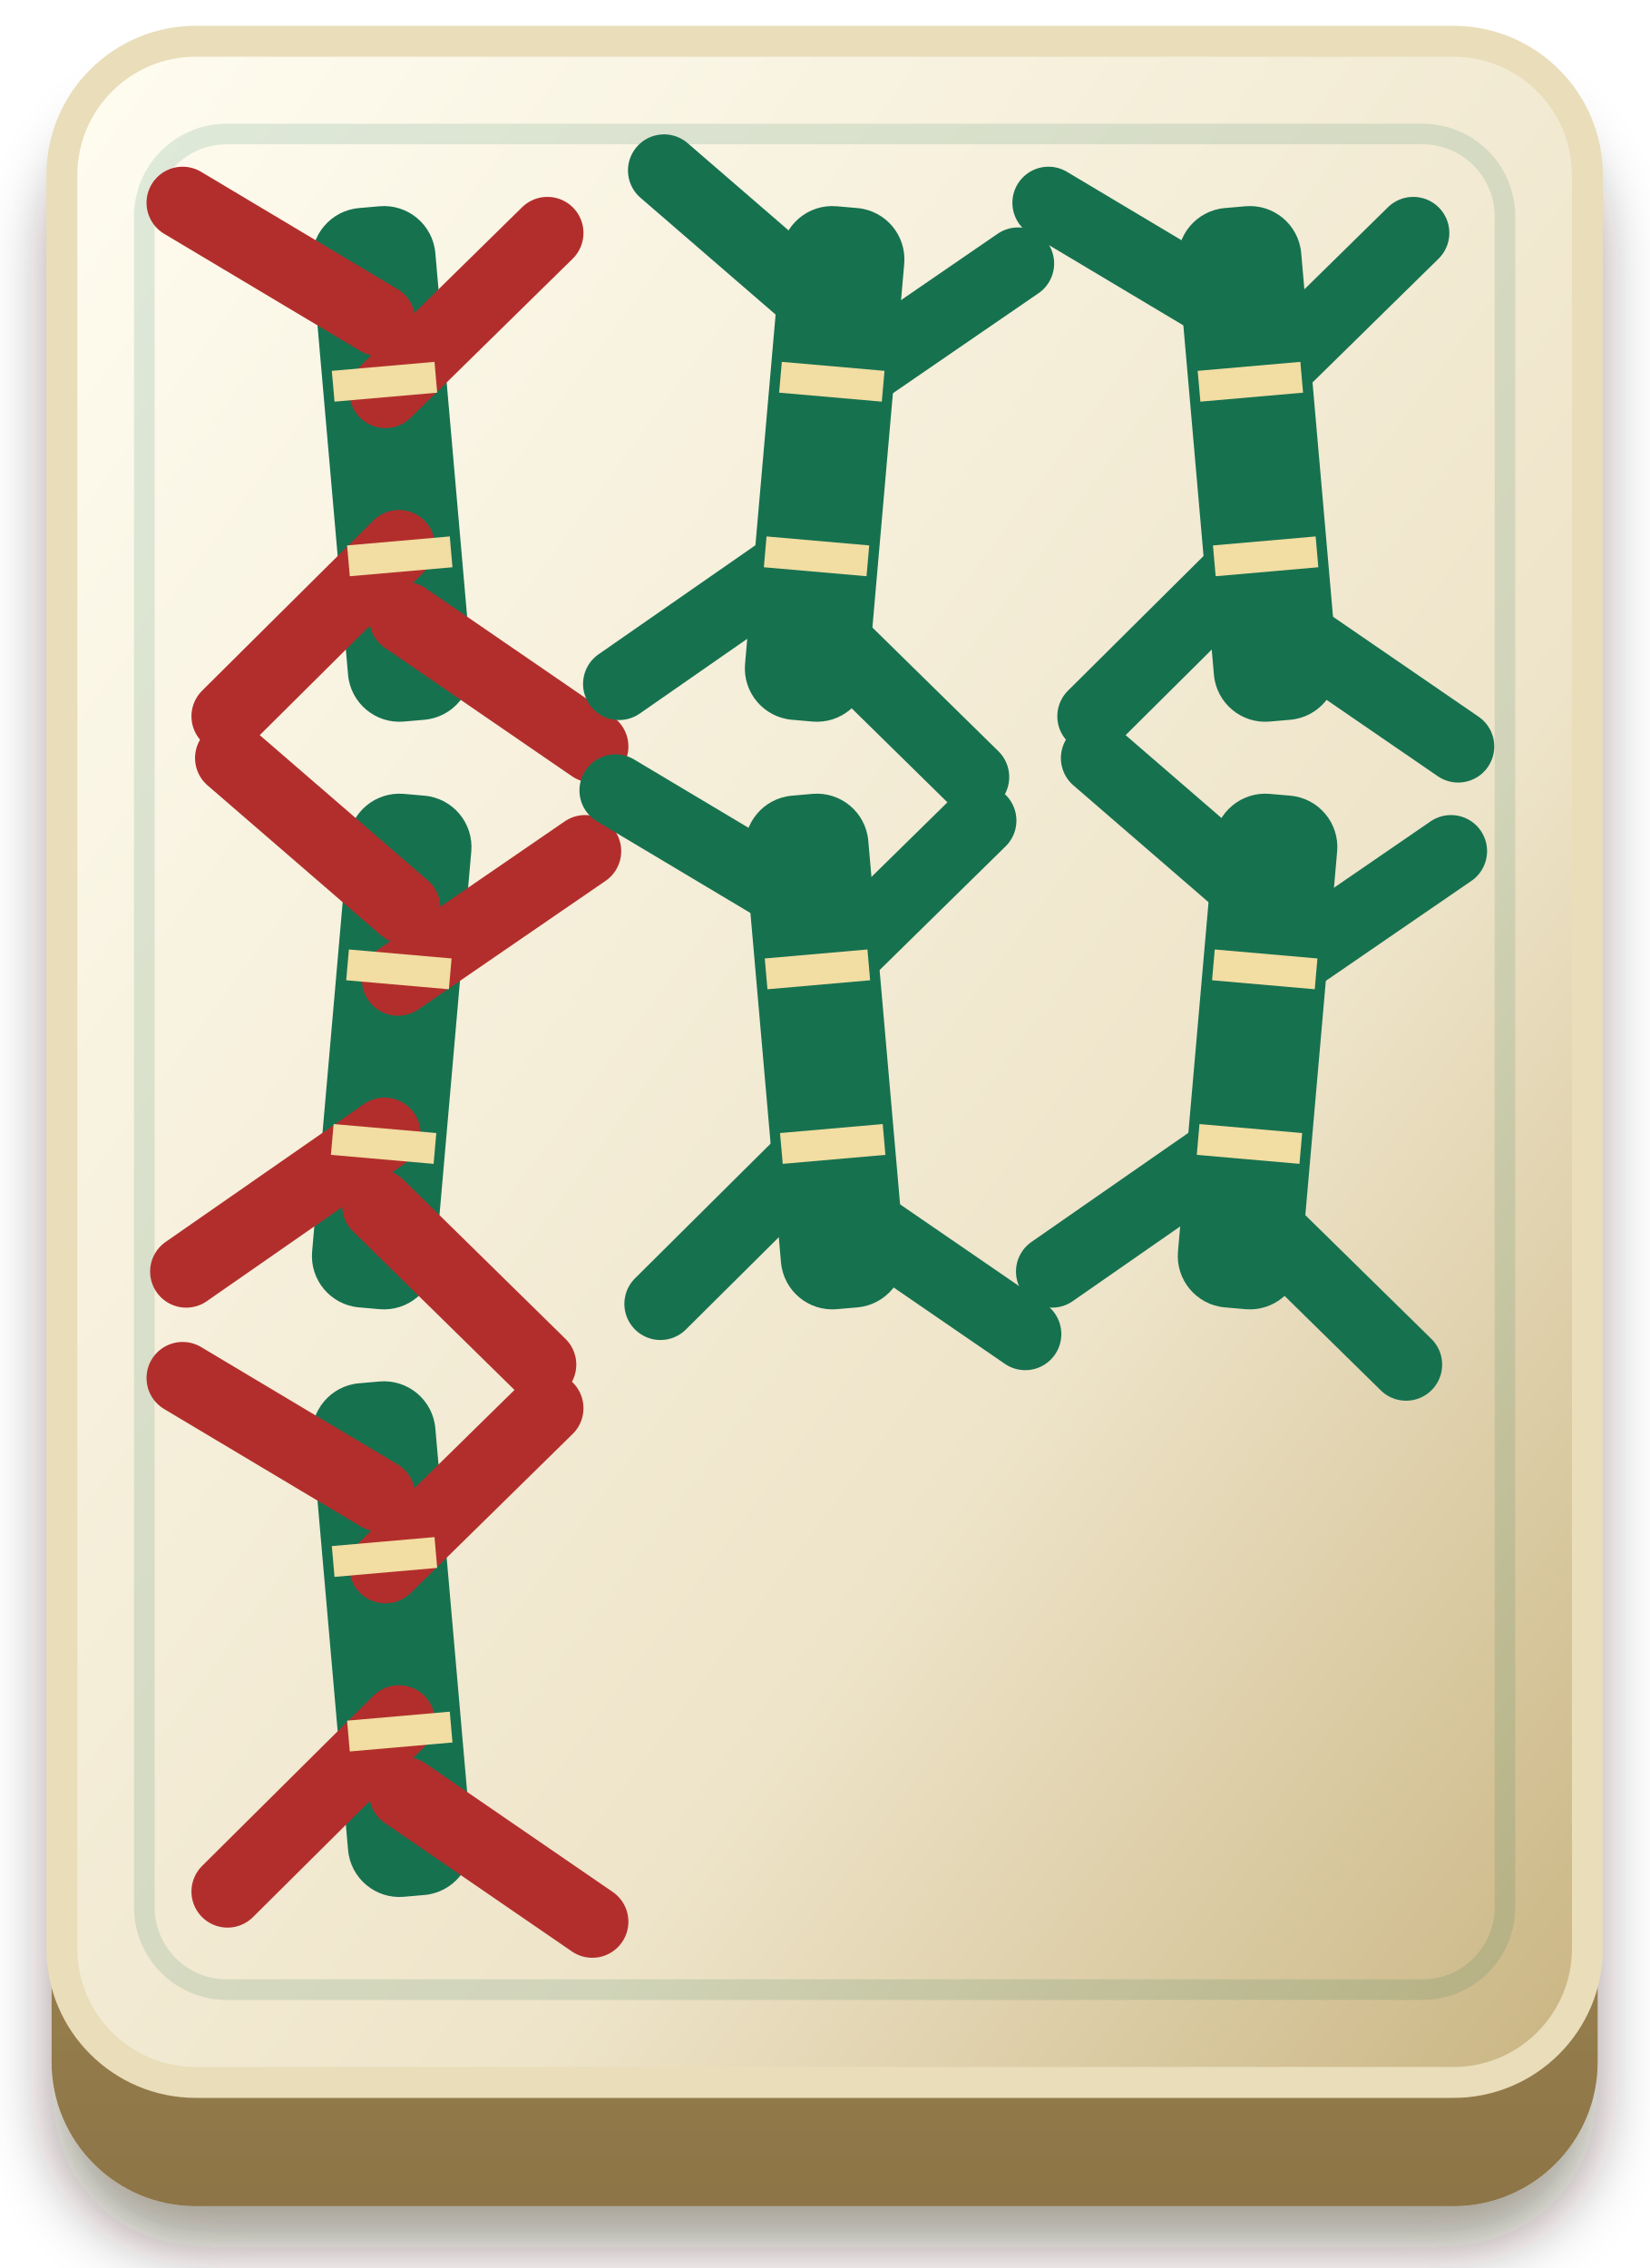
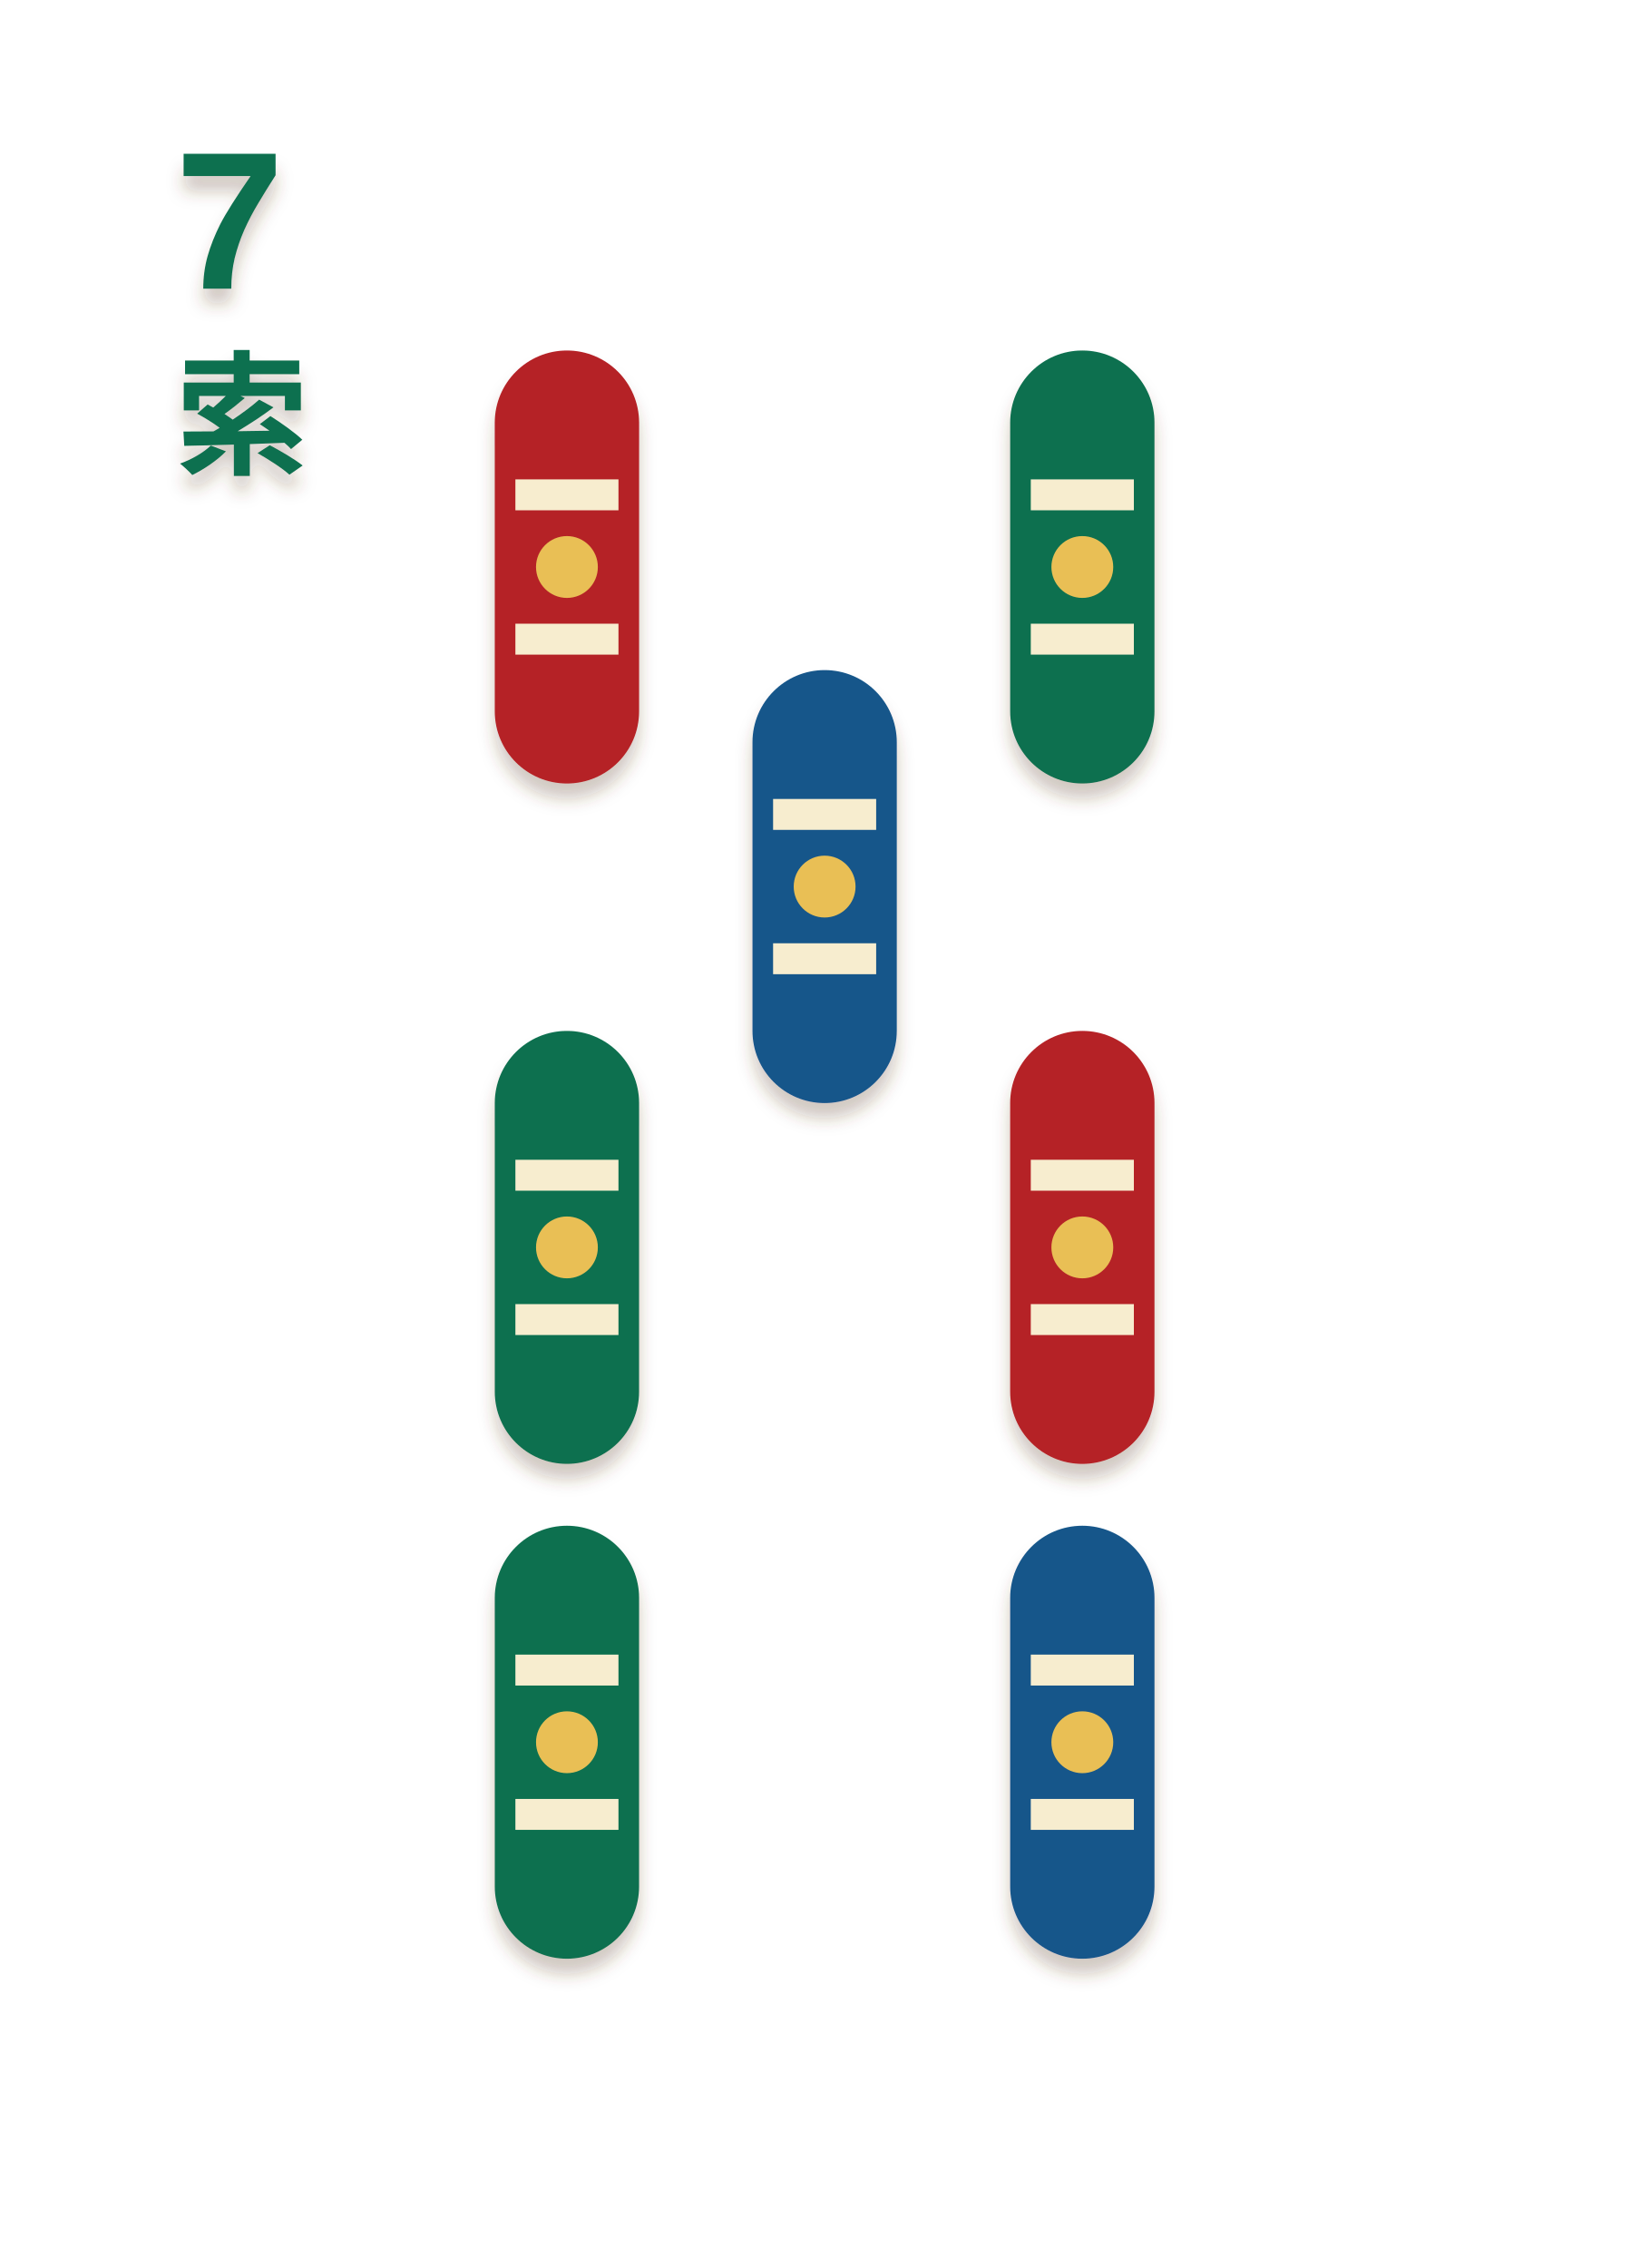
<svg xmlns="http://www.w3.org/2000/svg" viewBox="0 0 160 220">
  <defs>
-     <linearGradient id="ivory" x1="0" y1="0" x2="1" y2="1">
-       <stop stop-color="#fffdf1" />
-       <stop offset=".65" stop-color="#eee4c9" />
-       <stop offset="1" stop-color="#c9b481" />
-     </linearGradient>
-     <linearGradient id="edge" x1="0" y1="0" x2="0" y2="1">
-       <stop stop-color="#d8c797" />
-       <stop offset="1" stop-color="#8e7546" />
-     </linearGradient>
-     <filter id="shadow">
-       <feDropShadow dx="0" dy="4" stdDeviation="3" flood-color="#24170b" flood-opacity=".42" />
+     <filter id="soft">
+       <feDropShadow dx="0" dy="1.5" stdDeviation=".8" flood-color="#5b3b1c" flood-opacity=".28" />
    </filter>
  </defs>
-   <rect x="5" y="6" width="150" height="208" rx="14" fill="url(#edge)" filter="url(#shadow)" />
-   <rect x="6" y="4" width="148" height="198" rx="13" fill="url(#ivory)" stroke="#e9ddba" stroke-width="3" />
-   <rect x="14" y="13" width="132" height="180" rx="8" fill="none" stroke="#16714f" stroke-opacity=".13" stroke-width="2" />
-   <g transform="translate(38 45) rotate(-5)">
-     <rect x="-6" y="-25" width="12" height="50" rx="5" fill="#16714f" />
-     <path d="M0-14L-18-27M0-7L17-21M0 8L-18 23M0 15L17 29" stroke="#b22e2c" stroke-width="7" stroke-linecap="round" />
-     <path d="M-5-8H5M-5 9H5" stroke="#f2dda2" stroke-width="3" />
-   </g>
-   <g transform="translate(80 45) rotate(5)">
-     <rect x="-6" y="-25" width="12" height="50" rx="5" fill="#16714f" />
-     <path d="M0-14L-18-27M0-7L17-21M0 8L-18 23M0 15L17 29" stroke="#16714f" stroke-width="7" stroke-linecap="round" />
-     <path d="M-5-8H5M-5 9H5" stroke="#f2dda2" stroke-width="3" />
-   </g>
-   <g transform="translate(122 45) rotate(-5)">
-     <rect x="-6" y="-25" width="12" height="50" rx="5" fill="#16714f" />
-     <path d="M0-14L-18-27M0-7L17-21M0 8L-18 23M0 15L17 29" stroke="#16714f" stroke-width="7" stroke-linecap="round" />
-     <path d="M-5-8H5M-5 9H5" stroke="#f2dda2" stroke-width="3" />
-   </g>
-   <g transform="translate(38 102) rotate(5)">
-     <rect x="-6" y="-25" width="12" height="50" rx="5" fill="#16714f" />
-     <path d="M0-14L-18-27M0-7L17-21M0 8L-18 23M0 15L17 29" stroke="#b22e2c" stroke-width="7" stroke-linecap="round" />
-     <path d="M-5-8H5M-5 9H5" stroke="#f2dda2" stroke-width="3" />
-   </g>
-   <g transform="translate(80 102) rotate(-5)">
-     <rect x="-6" y="-25" width="12" height="50" rx="5" fill="#16714f" />
-     <path d="M0-14L-18-27M0-7L17-21M0 8L-18 23M0 15L17 29" stroke="#16714f" stroke-width="7" stroke-linecap="round" />
-     <path d="M-5-8H5M-5 9H5" stroke="#f2dda2" stroke-width="3" />
-   </g>
-   <g transform="translate(122 102) rotate(5)">
-     <rect x="-6" y="-25" width="12" height="50" rx="5" fill="#16714f" />
-     <path d="M0-14L-18-27M0-7L17-21M0 8L-18 23M0 15L17 29" stroke="#16714f" stroke-width="7" stroke-linecap="round" />
-     <path d="M-5-8H5M-5 9H5" stroke="#f2dda2" stroke-width="3" />
-   </g>
-   <g transform="translate(38 159) rotate(-5)">
-     <rect x="-6" y="-25" width="12" height="50" rx="5" fill="#16714f" />
-     <path d="M0-14L-18-27M0-7L17-21M0 8L-18 23M0 15L17 29" stroke="#b22e2c" stroke-width="7" stroke-linecap="round" />
-     <path d="M-5-8H5M-5 9H5" stroke="#f2dda2" stroke-width="3" />
+   <g filter="url(#soft)">
+     <g font-family="Arial,Noto Sans TC,sans-serif" font-weight="800" fill="#08704f">
+       <text x="17" y="28" font-size="19">7</text>
+       <text x="17" y="45" font-size="13">索</text>
+     </g>
+     <g transform="translate(55 55) scale(1)">
+       <rect x="-7" y="-21" width="14" height="42" rx="7" fill="#b52227" />
+       <path d="M-5-7H5M-5 7H5" stroke="#f7edcf" stroke-width="3" />
+       <circle r="3" fill="#e9bf55" />
+     </g>
+     <g transform="translate(105 55) scale(1)">
+       <rect x="-7" y="-21" width="14" height="42" rx="7" fill="#08704f" />
+       <path d="M-5-7H5M-5 7H5" stroke="#f7edcf" stroke-width="3" />
+       <circle r="3" fill="#e9bf55" />
+     </g>
+     <g transform="translate(80 86) scale(1)">
+       <rect x="-7" y="-21" width="14" height="42" rx="7" fill="#15568a" />
+       <path d="M-5-7H5M-5 7H5" stroke="#f7edcf" stroke-width="3" />
+       <circle r="3" fill="#e9bf55" />
+     </g>
+     <g transform="translate(55 121) scale(1)">
+       <rect x="-7" y="-21" width="14" height="42" rx="7" fill="#08704f" />
+       <path d="M-5-7H5M-5 7H5" stroke="#f7edcf" stroke-width="3" />
+       <circle r="3" fill="#e9bf55" />
+     </g>
+     <g transform="translate(105 121) scale(1)">
+       <rect x="-7" y="-21" width="14" height="42" rx="7" fill="#b52227" />
+       <path d="M-5-7H5M-5 7H5" stroke="#f7edcf" stroke-width="3" />
+       <circle r="3" fill="#e9bf55" />
+     </g>
+     <g transform="translate(55 169) scale(1)">
+       <rect x="-7" y="-21" width="14" height="42" rx="7" fill="#08704f" />
+       <path d="M-5-7H5M-5 7H5" stroke="#f7edcf" stroke-width="3" />
+       <circle r="3" fill="#e9bf55" />
+     </g>
+     <g transform="translate(105 169) scale(1)">
+       <rect x="-7" y="-21" width="14" height="42" rx="7" fill="#15568a" />
+       <path d="M-5-7H5M-5 7H5" stroke="#f7edcf" stroke-width="3" />
+       <circle r="3" fill="#e9bf55" />
+     </g>
  </g>
</svg>
